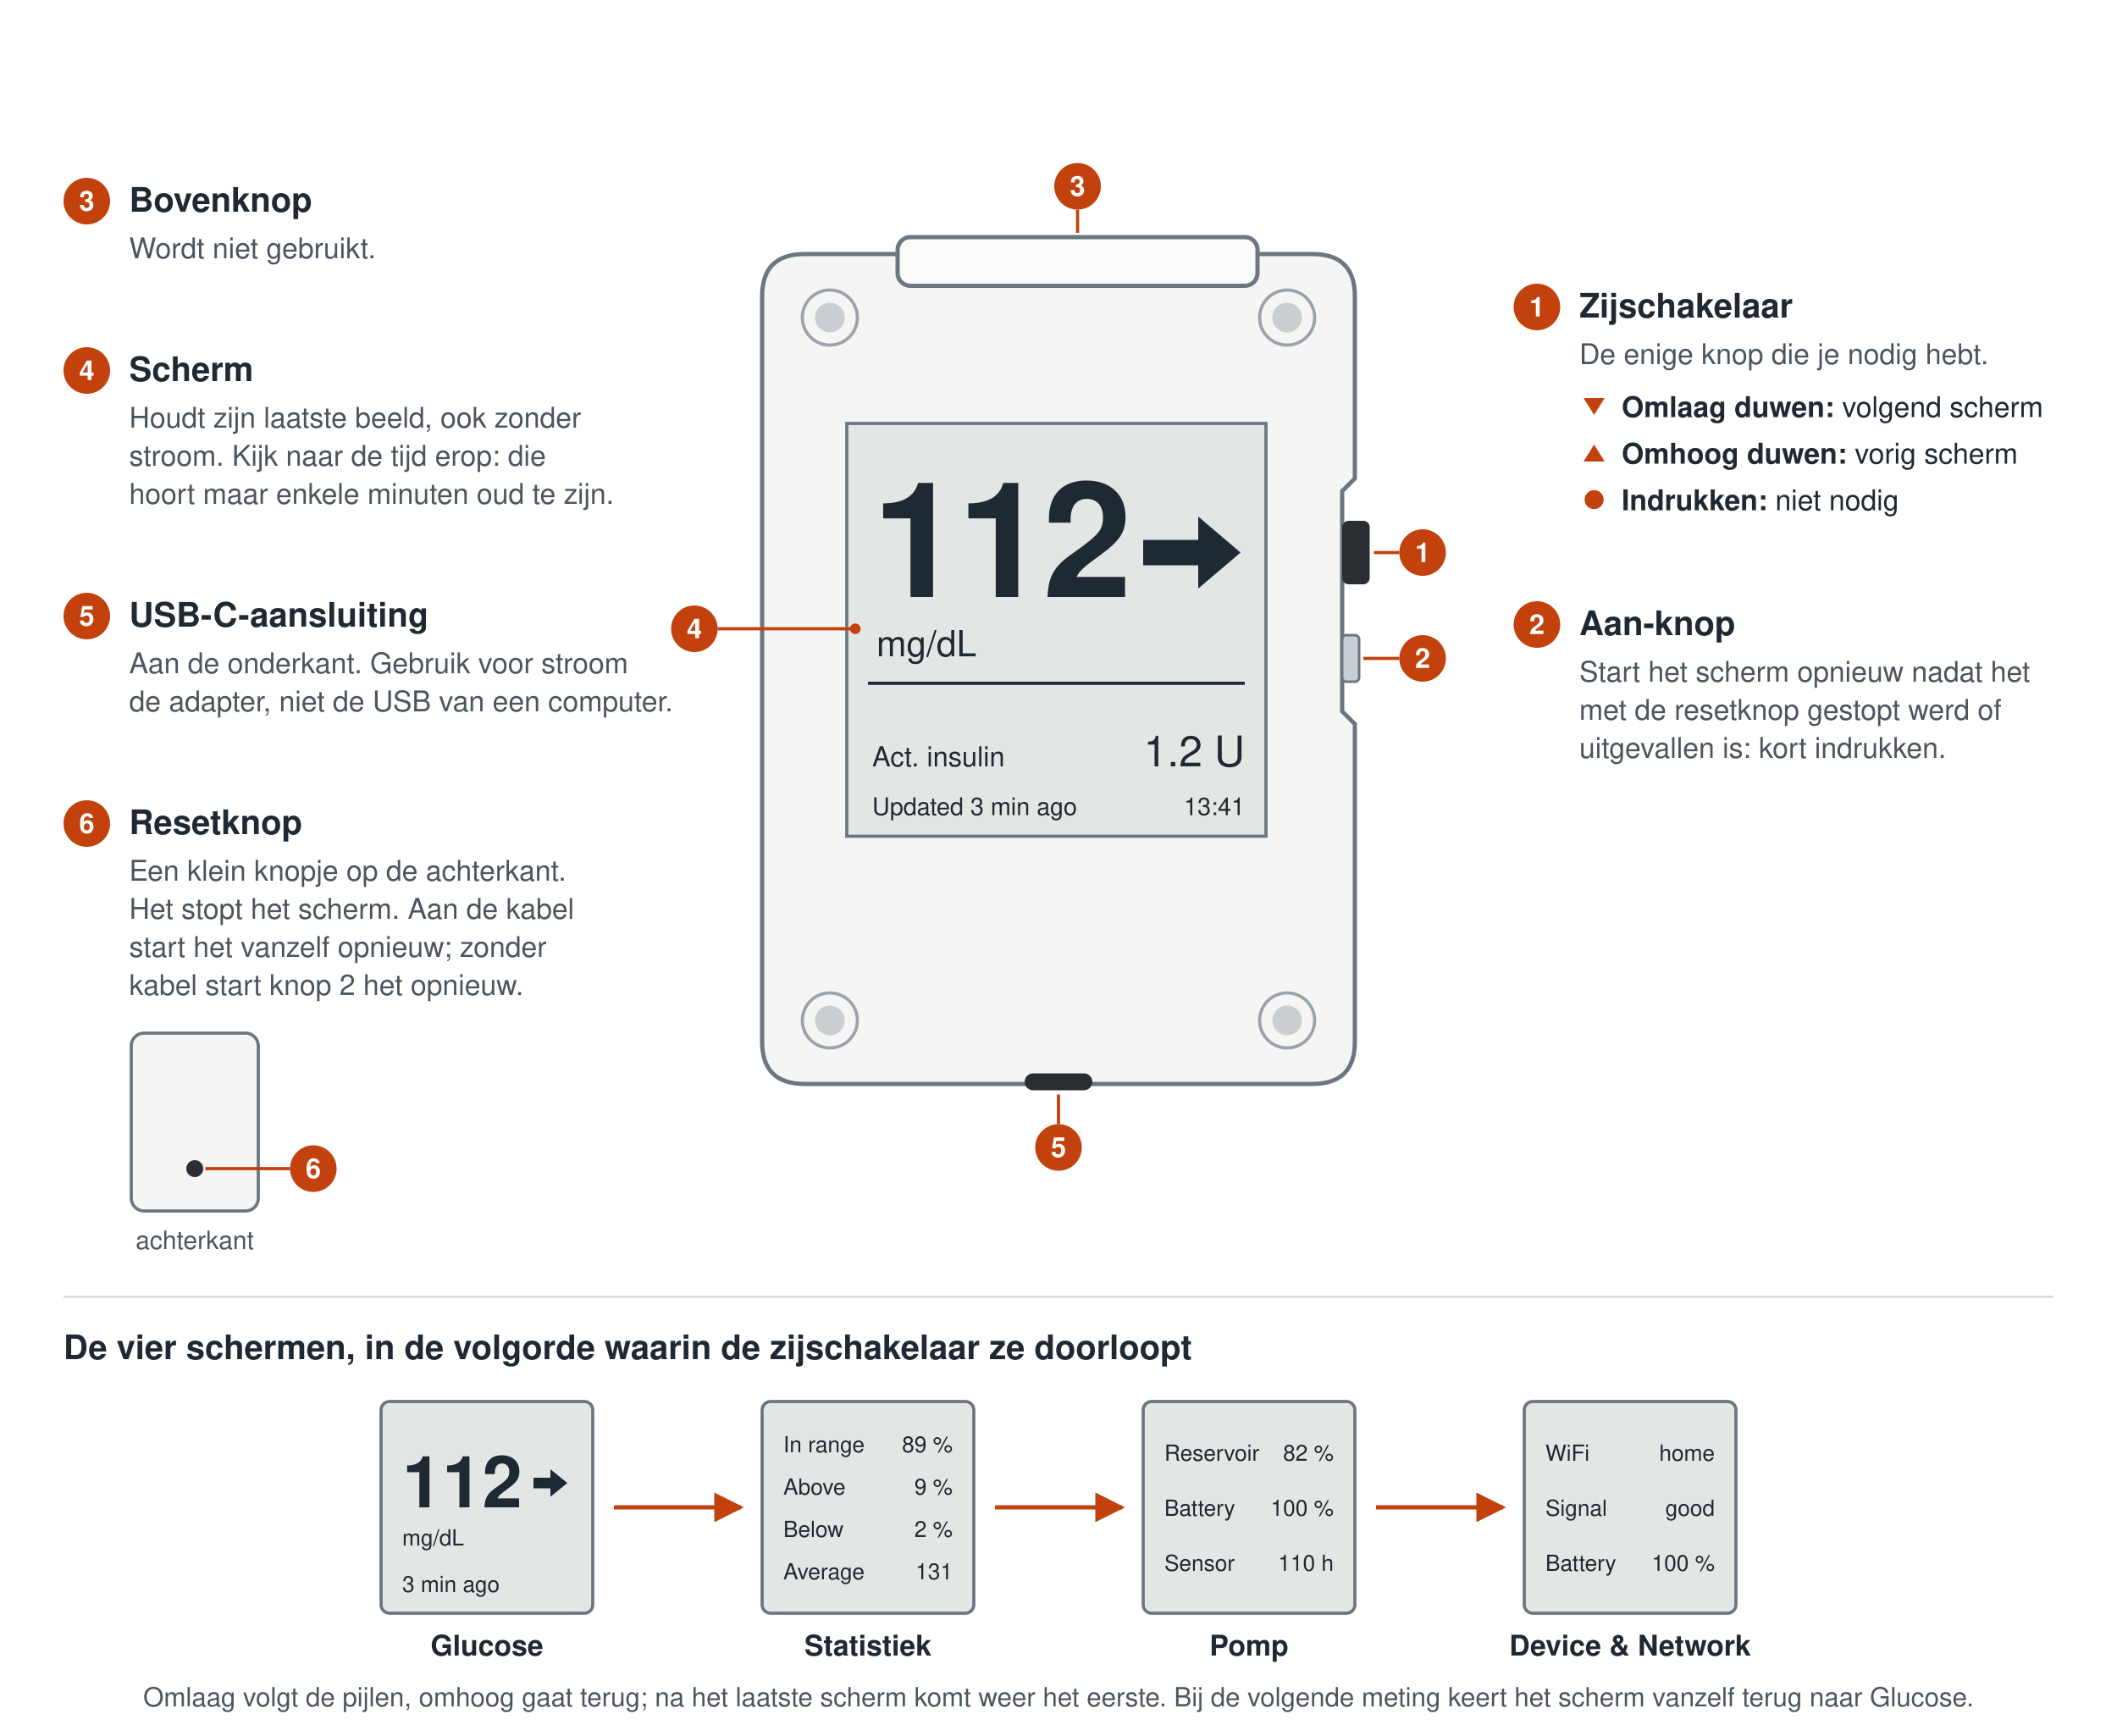
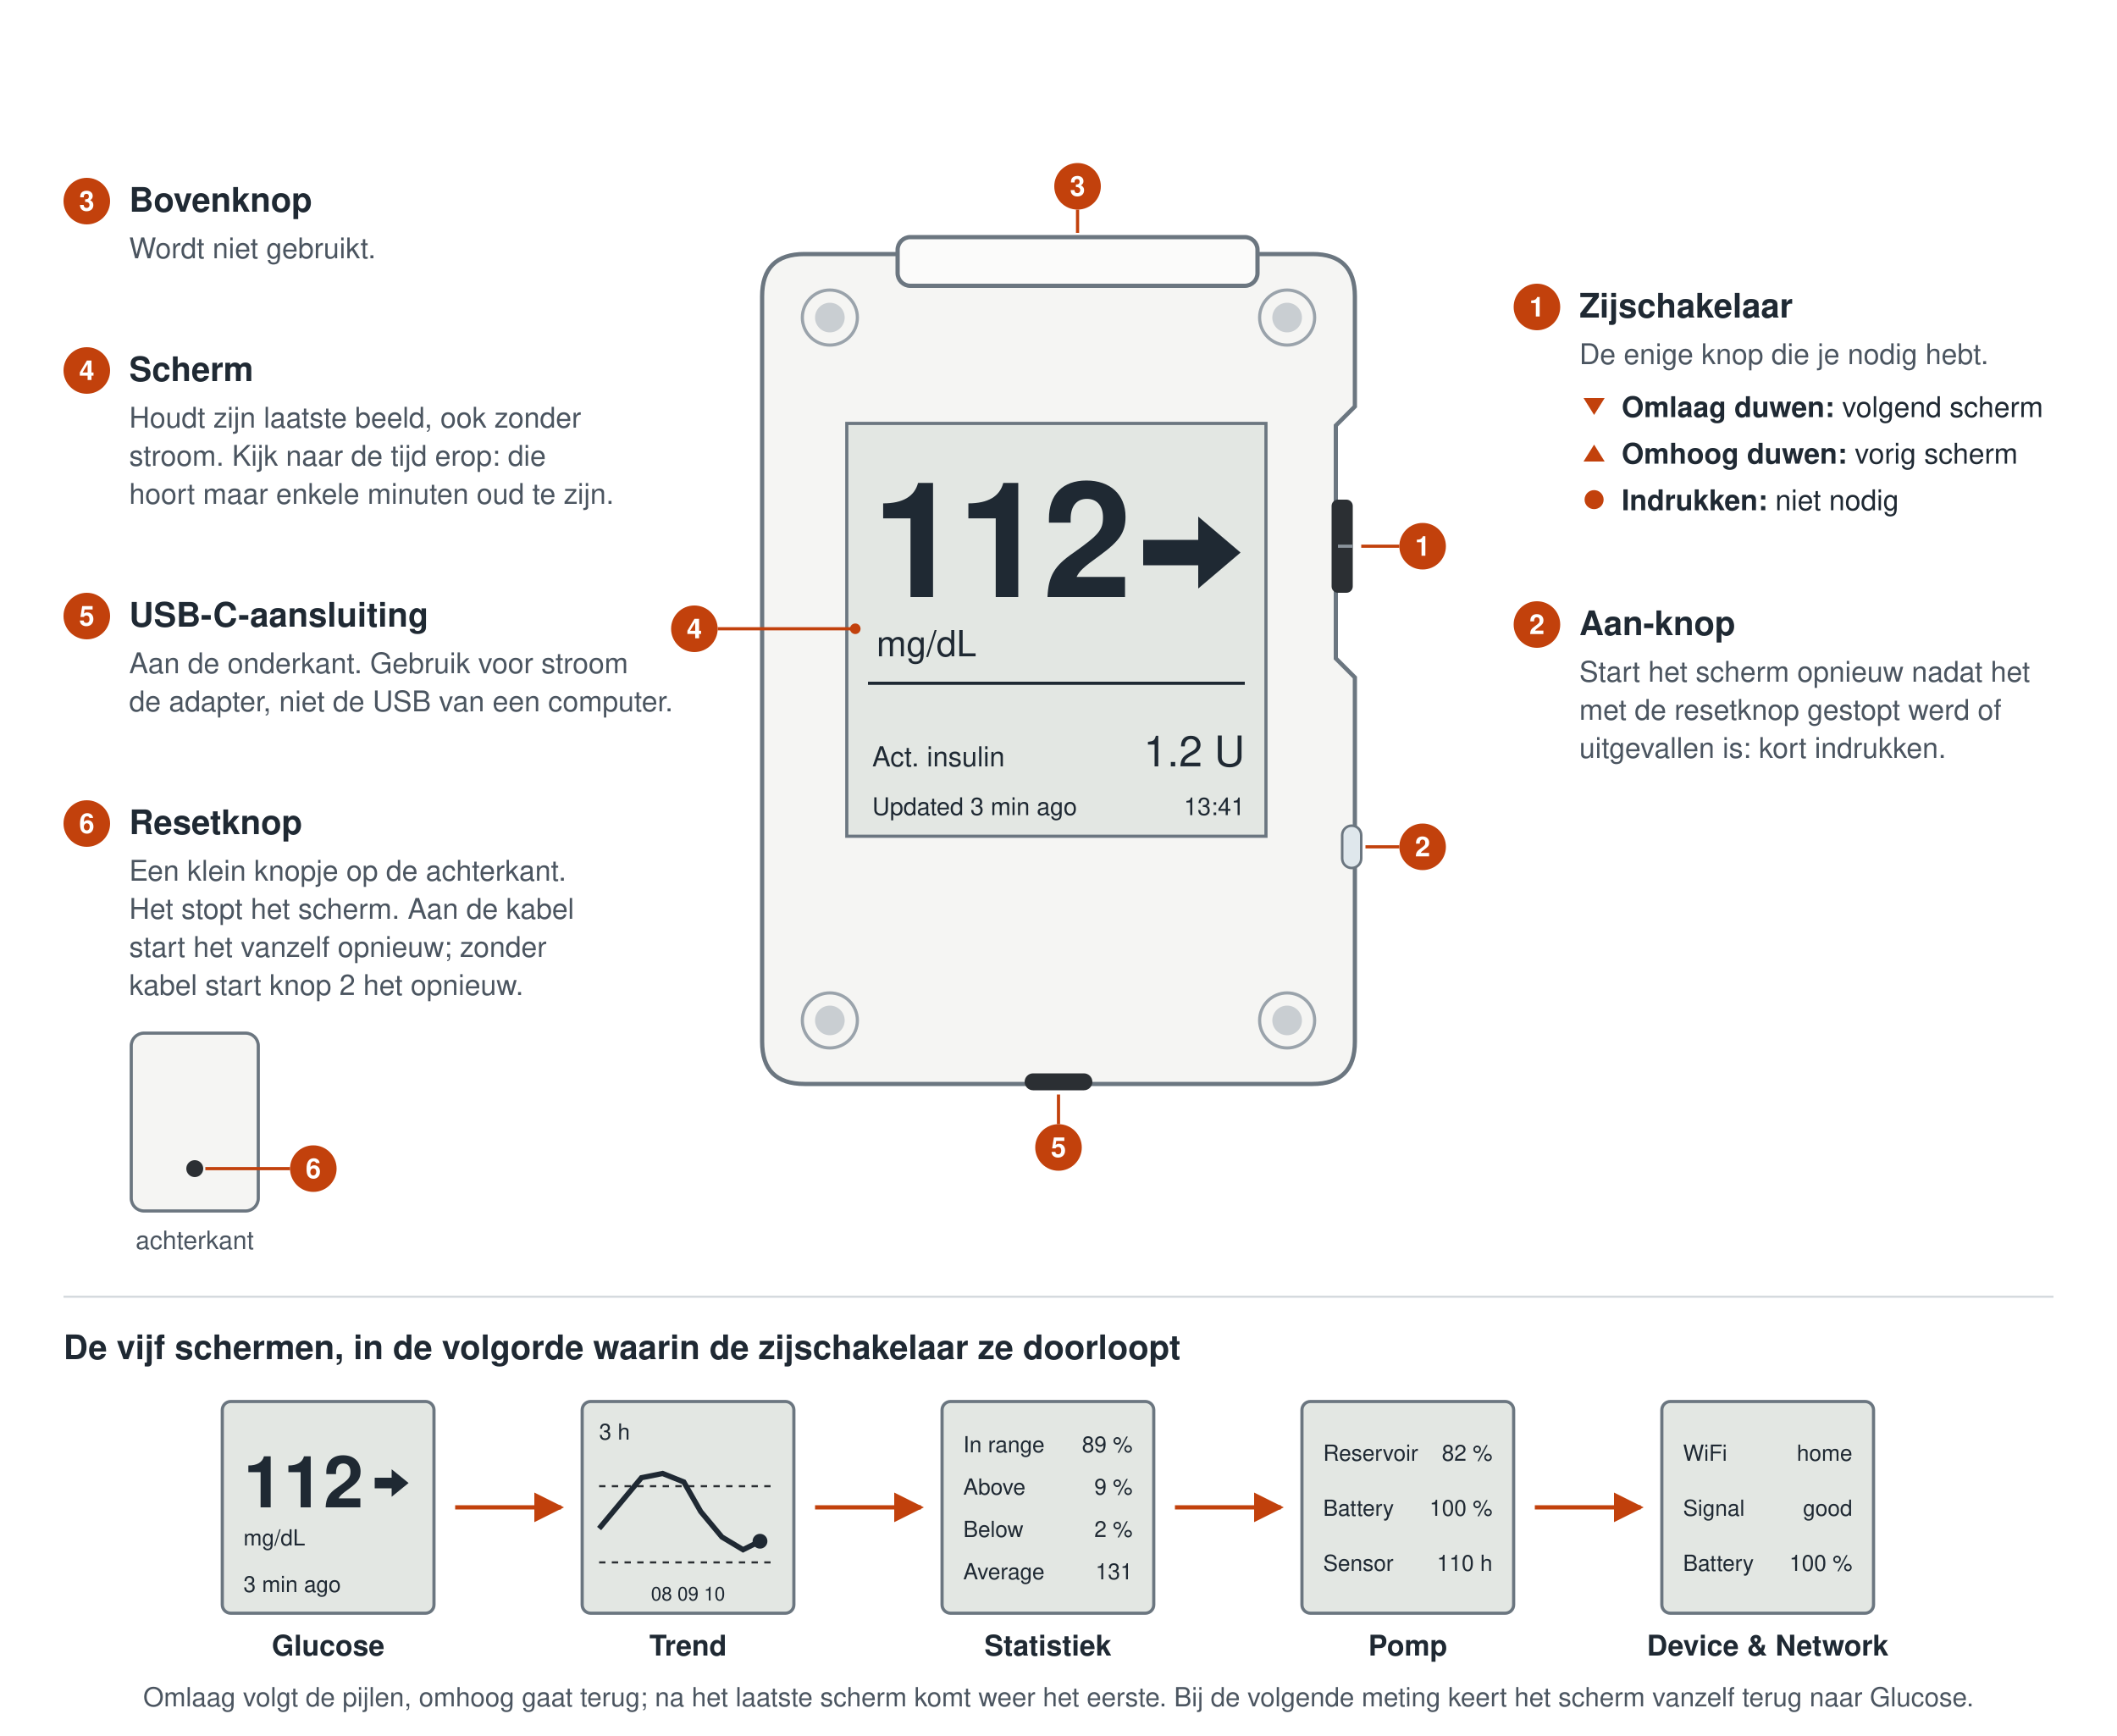
<svg xmlns="http://www.w3.org/2000/svg" viewBox="0 0 1000 820" width="1000" height="820" font-family="Helvetica, Arial, sans-serif" role="img" aria-labelledby="t d">
  <defs>
    <marker id="arrow" viewBox="0 0 10 10" refX="9" refY="5" markerWidth="7" markerHeight="7" orient="auto">
      <path d="M0 0 L10 5 L0 10 z" fill="#c2410c" />
    </marker>
    <g id="mini">
      <rect width="100" height="100" rx="4" fill="#e3e7e3" stroke="#6b7680" stroke-width="1.5" />
    </g>
  </defs>
  <rect width="1000" height="820" fill="#ffffff" />
-   <path d="M380 120 H620 Q640 120 640 140 V226 L634 232 V336 L640 342 V492            Q640 512 620 512 H380 Q360 512 360 492 V140 Q360 120 380 120 Z" fill="#f5f5f3" stroke="#6b7680" stroke-width="2" />
+   <path d="M380 120 H620 Q640 120 640 140 V192 L631 201 V311 L640 320 V492            Q640 512 620 512 H380 Q360 512 360 492 V140 Q360 120 380 120 Z" fill="#f5f5f3" stroke="#6b7680" stroke-width="2" />
  <rect x="424" y="112" width="170" height="23" rx="6" fill="#fbfbfa" stroke="#6b7680" stroke-width="2" />
  <g fill="#f5f5f3" stroke="#9aa3ab" stroke-width="1.5">
    <circle cx="392" cy="150" r="13" />
    <circle cx="608" cy="150" r="13" />
    <circle cx="392" cy="482" r="13" />
    <circle cx="608" cy="482" r="13" />
  </g>
  <g fill="#c9ced2">
    <circle cx="392" cy="150" r="7" />
    <circle cx="608" cy="150" r="7" />
    <circle cx="392" cy="482" r="7" />
    <circle cx="608" cy="482" r="7" />
  </g>
-   <rect x="634" y="246" width="13" height="30" rx="3" fill="#2b2f33" />
-   <rect x="634" y="300" width="8" height="22" rx="2" fill="#c9ced2" stroke="#6b7680" stroke-width="1.2" />
+   <rect x="629" y="236" width="10" height="44" rx="3" fill="#2b2f33" />
+   <path d="M632 258 H639" stroke="#8a939b" stroke-width="1.5" />
+   <rect x="634" y="390" width="9" height="20" rx="4.5" fill="#dfe7ec" stroke="#6b7680" stroke-width="1.2" />
  <rect x="484" y="507" width="32" height="8" rx="4" fill="#2b2f33" />
  <rect x="400" y="200" width="198" height="195" fill="#e3e7e3" stroke="#6b7680" stroke-width="1.5" />
  <g fill="#1f2933">
    <text x="412" y="282" font-size="76" font-weight="bold" letter-spacing="-2">112</text>
    <path d="M540 255 h26 v-11 l20 17 l-20 17 v-11 h-26 z" />
    <text x="414" y="310" font-size="17">mg/dL</text>
    <rect x="410" y="322" width="178" height="1.5" />
    <text x="412" y="362" font-size="13">Act. insulin</text>
    <text x="588" y="362" font-size="20" text-anchor="end">1.2 U</text>
    <text x="412" y="385" font-size="11.5">Updated 3 min ago</text>
    <text x="588" y="385" font-size="11.5" text-anchor="end">13:41</text>
  </g>
  <g stroke="#c2410c" stroke-width="1.5" fill="none">
-     <path d="M649 261 H661" />
-     <path d="M644 311 H661" />
+     <path d="M643 258 H661" />
+     <path d="M645 400 H661" />
    <path d="M509 99 V110" />
    <path d="M339 297 H402" />
    <path d="M500 517 V531" />
  </g>
  <circle cx="404" cy="297" r="2.5" fill="#c2410c" />
  <g font-size="13" font-weight="bold" text-anchor="middle">
    <g fill="#c2410c">
-       <circle cx="672" cy="261" r="11" />
-       <circle cx="672" cy="311" r="11" />
+       <circle cx="672" cy="258" r="11" />
+       <circle cx="672" cy="400" r="11" />
      <circle cx="509" cy="88" r="11" />
      <circle cx="328" cy="297" r="11" />
      <circle cx="500" cy="542" r="11" />
    </g>
    <g fill="#ffffff">
-       <text x="672" y="265.5">1</text>
-       <text x="672" y="315.5">2</text>
+       <text x="672" y="262.5">1</text>
+       <text x="672" y="404.5">2</text>
      <text x="509" y="92.5">3</text>
      <text x="328" y="301.5">4</text>
      <text x="500" y="546.5">5</text>
    </g>
  </g>
  <g fill="#1f2933" font-size="13.5">
    <circle cx="726" cy="145" r="11" fill="#c2410c" />
    <text x="726" y="149.500" font-size="13" font-weight="bold" fill="#ffffff" text-anchor="middle">1</text>
    <text x="746" y="150" font-size="16" font-weight="bold">Zijschakelaar</text>
    <text x="746" y="172" fill="#4b5560">De enige knop die je nodig hebt.</text>
    <path d="M748 188 h10 l-5 8 z" fill="#c2410c" />
    <text x="766" y="197">
      <tspan font-weight="bold">Omlaag duwen:</tspan> volgend scherm</text>
    <path d="M748 218 h10 l-5 -8 z" fill="#c2410c" />
    <text x="766" y="219">
      <tspan font-weight="bold">Omhoog duwen:</tspan> vorig scherm</text>
    <circle cx="753" cy="236" r="4.5" fill="#c2410c" />
    <text x="766" y="241">
      <tspan font-weight="bold">Indrukken:</tspan> niet nodig</text>
    <circle cx="726" cy="295" r="11" fill="#c2410c" />
    <text x="726" y="299.500" font-size="13" font-weight="bold" fill="#ffffff" text-anchor="middle">2</text>
    <text x="746" y="300" font-size="16" font-weight="bold">Aan-knop</text>
    <text x="746" y="322" fill="#4b5560">Start het scherm opnieuw nadat het</text>
    <text x="746" y="340" fill="#4b5560">met de resetknop gestopt werd of</text>
    <text x="746" y="358" fill="#4b5560">uitgevallen is: kort indrukken.</text>
  </g>
  <g fill="#1f2933" font-size="13.5">
    <circle cx="41" cy="95" r="11" fill="#c2410c" />
    <text x="41" y="99.500" font-size="13" font-weight="bold" fill="#ffffff" text-anchor="middle">3</text>
    <text x="61" y="100" font-size="16" font-weight="bold">Bovenknop</text>
    <text x="61" y="122" fill="#4b5560">Wordt niet gebruikt.</text>
    <circle cx="41" cy="175" r="11" fill="#c2410c" />
    <text x="41" y="179.500" font-size="13" font-weight="bold" fill="#ffffff" text-anchor="middle">4</text>
    <text x="61" y="180" font-size="16" font-weight="bold">Scherm</text>
    <text x="61" y="202" fill="#4b5560">Houdt zijn laatste beeld, ook zonder</text>
    <text x="61" y="220" fill="#4b5560">stroom. Kijk naar de tijd erop: die</text>
    <text x="61" y="238" fill="#4b5560">hoort maar enkele minuten oud te zijn.</text>
    <circle cx="41" cy="291" r="11" fill="#c2410c" />
    <text x="41" y="295.500" font-size="13" font-weight="bold" fill="#ffffff" text-anchor="middle">5</text>
    <text x="61" y="296" font-size="16" font-weight="bold">USB-C-aansluiting</text>
    <text x="61" y="318" fill="#4b5560">Aan de onderkant. Gebruik voor stroom</text>
    <text x="61" y="336" fill="#4b5560">de adapter, niet de USB van een computer.</text>
    <circle cx="41" cy="389" r="11" fill="#c2410c" />
    <text x="41" y="393.500" font-size="13" font-weight="bold" fill="#ffffff" text-anchor="middle">6</text>
    <text x="61" y="394" font-size="16" font-weight="bold">Resetknop</text>
    <text x="61" y="416" fill="#4b5560">Een klein knopje op de achterkant.</text>
    <text x="61" y="434" fill="#4b5560">Het stopt het scherm. Aan de kabel</text>
    <text x="61" y="452" fill="#4b5560">start het vanzelf opnieuw; zonder</text>
    <text x="61" y="470" fill="#4b5560">kabel start knop 2 het opnieuw.</text>
  </g>
  <g>
    <rect x="62" y="488" width="60" height="84" rx="6" fill="#f5f5f3" stroke="#6b7680" stroke-width="1.5" />
    <circle cx="92" cy="552" r="4" fill="#2b2f33" />
    <path d="M97 552 H137" stroke="#c2410c" stroke-width="1.5" />
    <circle cx="148" cy="552" r="11" fill="#c2410c" />
    <text x="148" y="556.500" font-size="13" font-weight="bold" fill="#ffffff" text-anchor="middle">6</text>
    <text x="92" y="590" font-size="12" fill="#4b5560" text-anchor="middle">achterkant</text>
  </g>
  <rect x="30" y="612" width="940" height="1" fill="#d5dade" />
-   <text x="30" y="642" font-size="16" font-weight="bold" fill="#1f2933">De vier schermen, in de volgorde waarin de zijschakelaar ze doorloopt</text>
+   <text x="30" y="642" font-size="16" font-weight="bold" fill="#1f2933">De vijf schermen, in de volgorde waarin de zijschakelaar ze doorloopt</text>
  <g font-size="10.5" fill="#1f2933">
-     <g transform="translate(180 662)">
+     <g transform="translate(105 662)">
      <use href="#mini" />
      <text x="10" y="50" font-size="34" font-weight="bold">112</text>
      <path d="M72 36 h8 v-4 l8 6.500 l-8 6.500 v-4 h-8 z" />
      <text x="10" y="68">mg/dL</text>
      <text x="10" y="90">3 min ago</text>
    </g>
-     <g transform="translate(360 662)">
+     <g transform="translate(275 662)">
+       <use href="#mini" />
+       <text x="8" y="18">3 h</text>
+       <path d="M8 40 H92 M8 76 H92" stroke="#2b2f33" stroke-width="1" stroke-dasharray="3 3" />
+       <polyline points="8,60 18,48 28,36 38,34 48,38 56,52 66,64 76,70 84,66" fill="none" stroke="#1f2933" stroke-width="2.5" />
+       <circle cx="84" cy="66" r="3.5" fill="#1f2933" />
+       <text x="50" y="94" text-anchor="middle" font-size="9">08   09   10</text>
+     </g>
+     <g transform="translate(445 662)">
      <use href="#mini" />
      <text x="10" y="24">In range</text>
      <text x="90" y="24" text-anchor="end">89 %</text>
      <text x="10" y="44">Above</text>
      <text x="90" y="44" text-anchor="end">9 %</text>
      <text x="10" y="64">Below</text>
      <text x="90" y="64" text-anchor="end">2 %</text>
      <text x="10" y="84">Average</text>
      <text x="90" y="84" text-anchor="end">131</text>
    </g>
-     <g transform="translate(540 662)">
+     <g transform="translate(615 662)">
      <use href="#mini" />
      <text x="10" y="28">Reservoir</text>
      <text x="90" y="28" text-anchor="end">82 %</text>
      <text x="10" y="54">Battery</text>
      <text x="90" y="54" text-anchor="end">100 %</text>
      <text x="10" y="80">Sensor</text>
      <text x="90" y="80" text-anchor="end">110 h</text>
    </g>
-     <g transform="translate(720 662)">
+     <g transform="translate(785 662)">
      <use href="#mini" />
      <text x="10" y="28">WiFi</text>
      <text x="90" y="28" text-anchor="end">home</text>
      <text x="10" y="54">Signal</text>
      <text x="90" y="54" text-anchor="end">good</text>
      <text x="10" y="80">Battery</text>
      <text x="90" y="80" text-anchor="end">100 %</text>
    </g>
  </g>
  <g stroke="#c2410c" stroke-width="2" fill="none" marker-end="url(#arrow)">
-     <path d="M290 712 H350" />
-     <path d="M470 712 H530" />
-     <path d="M650 712 H710" />
+     <path d="M215 712 H265" />
+     <path d="M385 712 H435" />
+     <path d="M555 712 H605" />
+     <path d="M725 712 H775" />
  </g>
  <g font-size="13.5" font-weight="bold" fill="#1f2933" text-anchor="middle">
-     <text x="230" y="782">Glucose</text>
-     <text x="410" y="782">Statistiek</text>
-     <text x="590" y="782">Pomp</text>
-     <text x="770" y="782">Device &amp; Network</text>
+     <text x="155" y="782">Glucose</text>
+     <text x="325" y="782">Trend</text>
+     <text x="495" y="782">Statistiek</text>
+     <text x="665" y="782">Pomp</text>
+     <text x="835" y="782">Device &amp; Network</text>
  </g>
  <text x="500" y="806" font-size="12.5" fill="#4b5560" text-anchor="middle">Omlaag volgt de pijlen, omhoog gaat terug; na het laatste scherm komt weer het eerste. Bij de volgende meting keert het scherm vanzelf terug naar Glucose.</text>
</svg>
